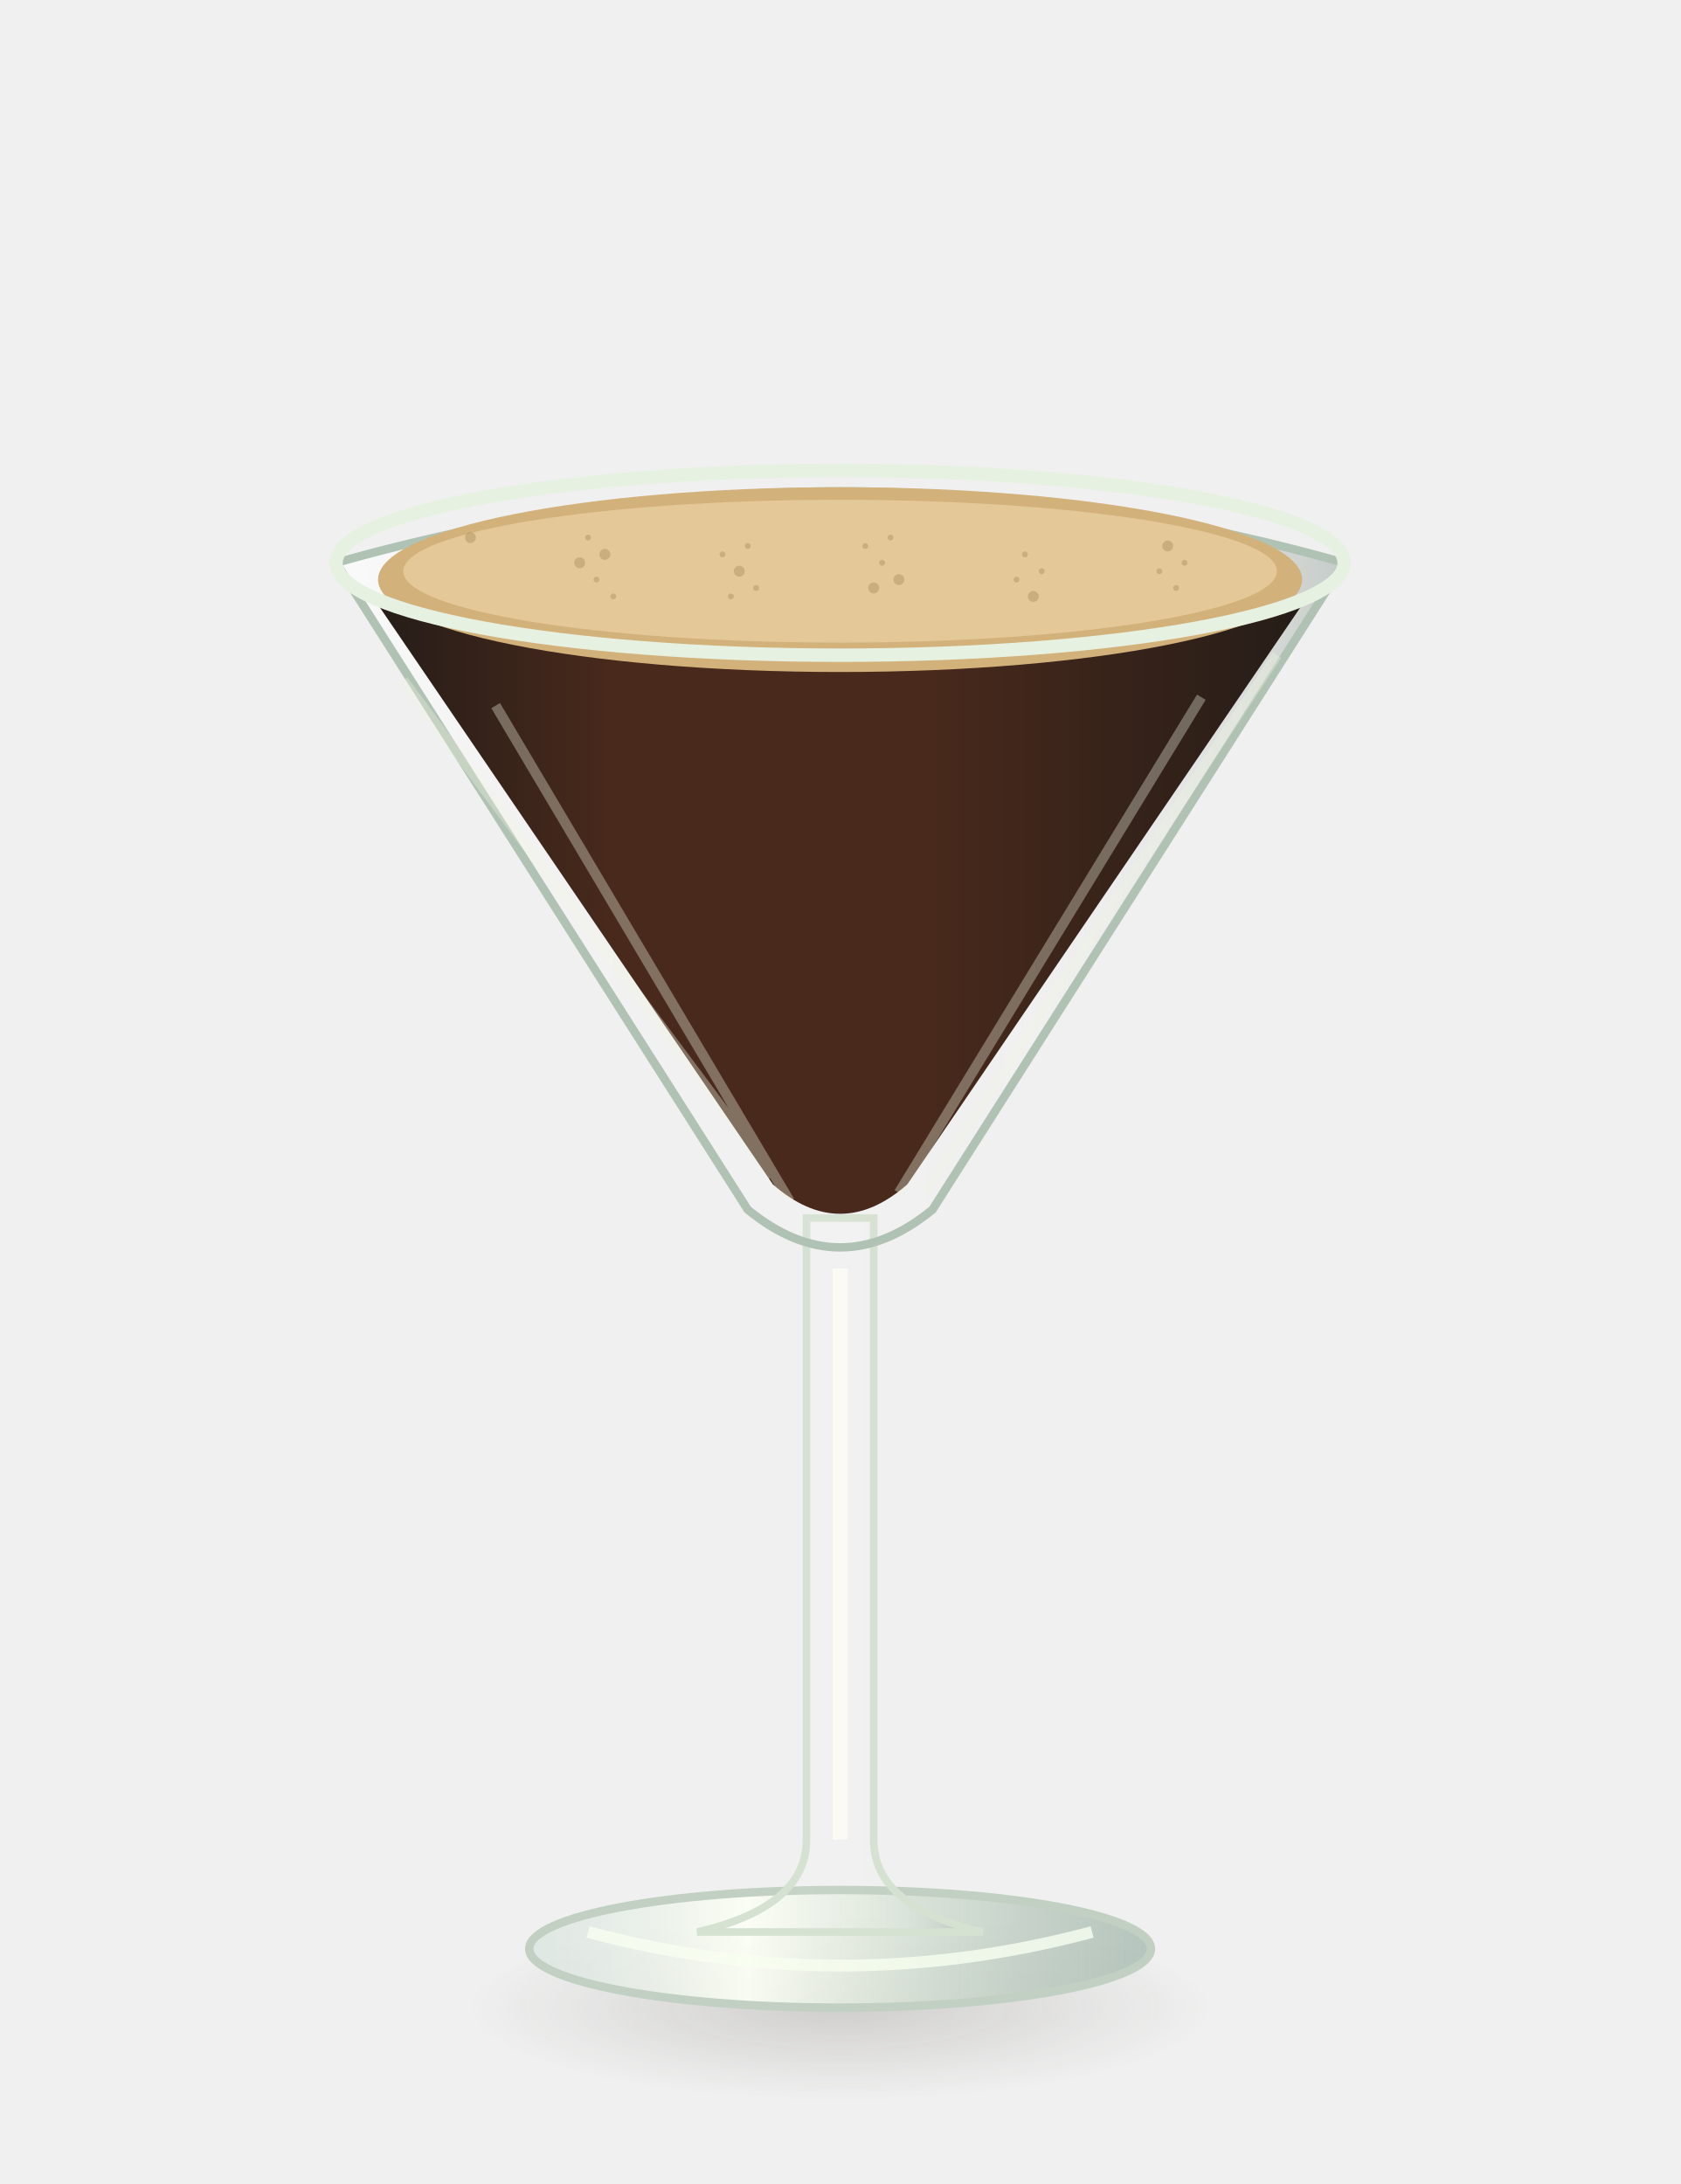
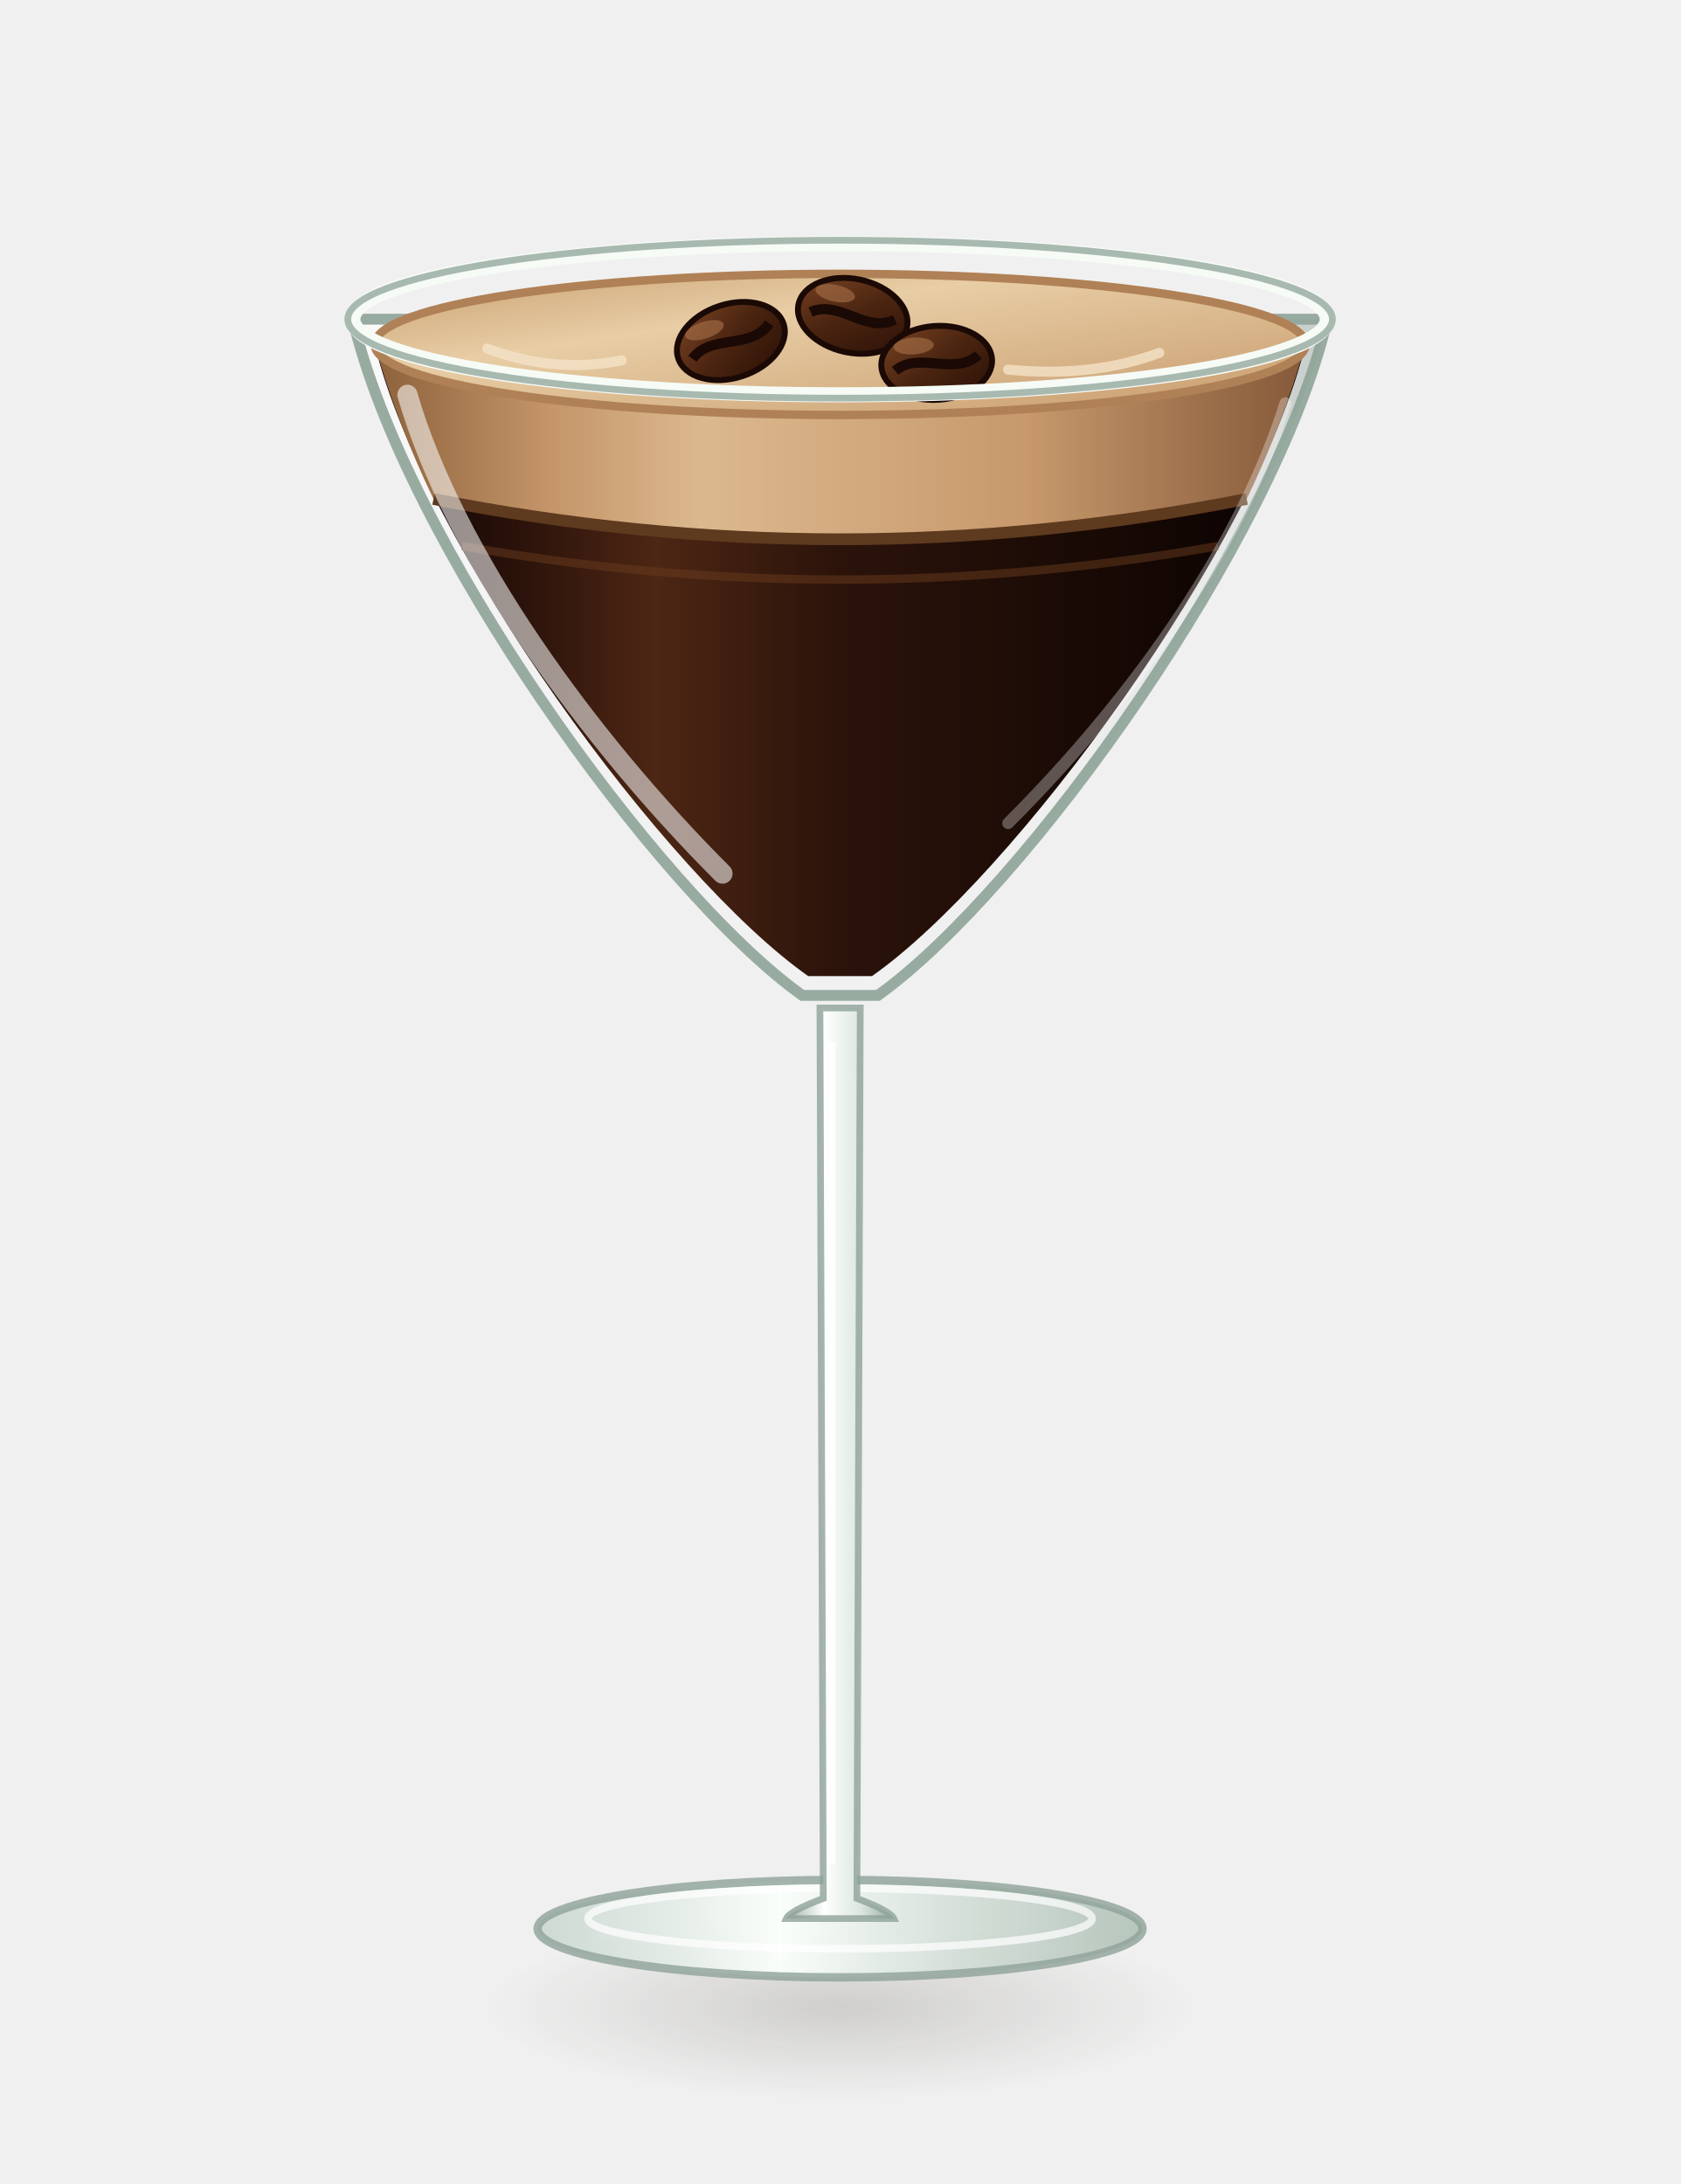
<svg xmlns="http://www.w3.org/2000/svg" viewBox="0 0 200 260" role="img" aria-labelledby="bev-generic-espresso-martini-title">
  <defs>
    <linearGradient id="bev-generic-espresso-martini-metal">
      <stop stop-color="#aeb4b3" />
      <stop offset=".2" stop-color="#f8f8f1" />
      <stop offset=".48" stop-color="#d3d8d5" />
      <stop offset=".8" stop-color="#9ba5a1" />
      <stop offset="1" stop-color="#dce2dd" />
    </linearGradient>
    <linearGradient id="bev-generic-espresso-martini-glass">
      <stop stop-color="#fff" stop-opacity=".65" />
      <stop offset=".18" stop-color="#fff" stop-opacity=".12" />
      <stop offset=".65" stop-color="#fff" stop-opacity=".02" />
      <stop offset="1" stop-color="#75867c" stop-opacity=".35" />
    </linearGradient>
    <linearGradient id="bev-generic-espresso-martini-shade">
      <stop stop-color="#000" stop-opacity=".12" />
      <stop offset=".2" stop-color="#fff" stop-opacity=".16" />
      <stop offset=".55" stop-color="#fff" stop-opacity="0" />
      <stop offset=".86" stop-color="#000" stop-opacity=".14" />
      <stop offset="1" stop-color="#fff" stop-opacity=".09" />
    </linearGradient>
    <radialGradient id="bev-generic-espresso-martini-shadow">
      <stop stop-color="#3c372d" stop-opacity=".18" />
      <stop offset="1" stop-color="#3c372d" stop-opacity="0" />
    </radialGradient>
-     <linearGradient id="bev-generic-espresso-martini-liquid">
-       <stop stop-color="#261d18" />
-       <stop offset=".25" stop-color="#48291c" />
-       <stop offset=".6" stop-color="#48291c" />
-       <stop offset="1" stop-color="#261d18" />
+     <linearGradient id="bev-generic-espresso-martini-coffee">
+       <stop offset="0" stop-color="#0d0302" />
+       <stop offset="0.15" stop-color="#2a120a" />
+       <stop offset="0.3" stop-color="#4d2614" />
+       <stop offset="0.5" stop-color="#2b130a" />
+       <stop offset="1" stop-color="#0a0201" />
    </linearGradient>
-     <linearGradient id="bev-generic-espresso-martini-ice" x1="0" y1="0" x2="1" y2="1">
-       <stop stop-color="#ffffff" stop-opacity=".56" />
-       <stop offset=".45" stop-color="#f5f9e4" stop-opacity=".13" />
-       <stop offset="1" stop-color="#d4e1cf" stop-opacity=".39" />
+     <linearGradient id="bev-generic-espresso-martini-crema">
+       <stop offset="0" stop-color="#8e623c" />
+       <stop offset="0.18" stop-color="#c39468" />
+       <stop offset="0.35" stop-color="#dcb88e" />
+       <stop offset="0.7" stop-color="#c7996c" />
+       <stop offset="1" stop-color="#86593a" />
    </linearGradient>
-     <linearGradient id="bev-generic-espresso-martini-base">
-       <stop stop-color="#d4e1db" stop-opacity=".6" />
-       <stop offset=".35" stop-color="#fcfff4" stop-opacity=".9" />
-       <stop offset="1" stop-color="#9cb2a6" stop-opacity=".7" />
+     <linearGradient id="bev-generic-espresso-martini-cremaTop" x1="0" y1="0" x2="1" y2="1">
+       <stop offset="0" stop-color="#c9a172" />
+       <stop offset="0.35" stop-color="#e8cda5" />
+       <stop offset="1" stop-color="#c79a6c" />
    </linearGradient>
-     <linearGradient id="bev-generic-espresso-martini-mint">
-       <stop stop-color="#48792e" />
-       <stop offset=".4" stop-color="#94b64d" />
-       <stop offset="1" stop-color="#315f2b" />
+     <linearGradient id="bev-generic-espresso-martini-bean" x1="0" y1="0" x2="1" y2="1">
+       <stop offset="0" stop-color="#7a4424" />
+       <stop offset="0.5" stop-color="#4a2410" />
+       <stop offset="1" stop-color="#2a1006" />
+     </linearGradient>
+     <linearGradient id="bev-generic-espresso-martini-stem">
+       <stop offset="0" stop-color="#9fb3a7" />
+       <stop offset="0.35" stop-color="#ffffff" />
+       <stop offset="0.7" stop-color="#dbe6df" />
+       <stop offset="1" stop-color="#93a99c" />
+     </linearGradient>
+     <linearGradient id="bev-generic-espresso-martini-foot">
+       <stop offset="0" stop-color="#c6d4cc" stop-opacity="0.8" />
+       <stop offset="0.4" stop-color="#fbfffb" stop-opacity="0.95" />
+       <stop offset="1" stop-color="#a9bcb1" stop-opacity="0.8" />
    </linearGradient>
  </defs>
-   <ellipse cx="100" cy="239" rx="44" ry="11" fill="url(#bev-generic-espresso-martini-shadow)" />
-   <ellipse cx="100" cy="232" rx="37" ry="7" fill="url(#bev-generic-espresso-martini-base)" stroke="#c1d0c2" stroke-width="1" />
-   <path d="M96 145v74q0 8-13 11h34q-13-3-13-11v-74Z" fill="url(#bev-generic-espresso-martini-glass)" stroke="#d5e1d1" stroke-width=".9" />
-   <path d="M100 151v68" stroke="#fffef5" stroke-opacity=".7" stroke-width="1.8" />
-   <path d="M40 67Q100 50 160 67L111 144Q100 153 89 144Z" fill="url(#bev-generic-espresso-martini-glass)" stroke="#b0c2b4" stroke-width="1" />
-   <path d="M45 72Q100 60 155 72L108 141Q100 148 92 141Z" fill="url(#bev-generic-espresso-martini-liquid)" />
-   <ellipse cx="100" cy="69" rx="55" ry="11" fill="#d2b17b" />
-   <ellipse cx="100" cy="68" rx="52" ry="8.5" fill="#e5c897" />
-   <circle cx="56" cy="64" r="0.65" fill="#a28756" opacity=".4" />
-   <circle cx="73" cy="71" r="0.35" fill="#a28756" opacity=".4" />
-   <circle cx="90" cy="70" r="0.35" fill="#a28756" opacity=".4" />
-   <circle cx="107" cy="69" r="0.65" fill="#a28756" opacity=".4" />
-   <circle cx="124" cy="68" r="0.35" fill="#a28756" opacity=".4" />
-   <circle cx="141" cy="67" r="0.35" fill="#a28756" opacity=".4" />
-   <circle cx="72" cy="66" r="0.65" fill="#a28756" opacity=".4" />
-   <circle cx="89" cy="65" r="0.35" fill="#a28756" opacity=".4" />
-   <circle cx="106" cy="64" r="0.35" fill="#a28756" opacity=".4" />
-   <circle cx="123" cy="71" r="0.65" fill="#a28756" opacity=".4" />
-   <circle cx="140" cy="70" r="0.35" fill="#a28756" opacity=".4" />
-   <circle cx="71" cy="69" r="0.35" fill="#a28756" opacity=".4" />
-   <circle cx="88" cy="68" r="0.65" fill="#a28756" opacity=".4" />
-   <circle cx="105" cy="67" r="0.35" fill="#a28756" opacity=".4" />
-   <circle cx="122" cy="66" r="0.35" fill="#a28756" opacity=".4" />
-   <circle cx="139" cy="65" r="0.65" fill="#a28756" opacity=".4" />
-   <circle cx="70" cy="64" r="0.35" fill="#a28756" opacity=".4" />
-   <circle cx="87" cy="71" r="0.35" fill="#a28756" opacity=".4" />
-   <circle cx="104" cy="70" r="0.65" fill="#a28756" opacity=".4" />
-   <circle cx="121" cy="69" r="0.35" fill="#a28756" opacity=".4" />
-   <circle cx="138" cy="68" r="0.35" fill="#a28756" opacity=".4" />
-   <circle cx="69" cy="67" r="0.65" fill="#a28756" opacity=".4" />
-   <circle cx="86" cy="66" r="0.35" fill="#a28756" opacity=".4" />
-   <circle cx="103" cy="65" r="0.35" fill="#a28756" opacity=".4" />
-   <path d="M48 81 92 140M59 84l35 59M143 83l-36 59M152 78 110 142" fill="none" stroke="#edf3df" stroke-opacity=".35" stroke-width="1.2" />
-   <ellipse cx="100" cy="67" rx="60" ry="11" fill="none" stroke="#e6f1e1" stroke-width="1.6" />
-   <path d="M70 230q30 8 60 0" fill="none" stroke="#f7fff0" stroke-opacity=".8" stroke-width="1.4" />
+   <ellipse cx="100" cy="239" rx="42" ry="11" fill="url(#bev-generic-espresso-martini-shadow)" />
+   <ellipse cx="100" cy="229.6" rx="36" ry="5.8" fill="url(#bev-generic-espresso-martini-foot)" stroke="#8ea398" stroke-opacity=".8" stroke-width="1" />
+   <ellipse cx="100" cy="228.4" rx="30" ry="3.6" fill="none" stroke="#fff" stroke-opacity=".7" stroke-width=".9" />
+   <path d="M97.6 120h4.8l-.4 106q4 1.5 4.4 2.4h-12.8q.4-.9 4.4-2.4Z" fill="url(#bev-generic-espresso-martini-stem)" stroke="#8ea398" stroke-opacity=".8" stroke-width=".8" />
+   <path d="M99 124V222" stroke="#fff" stroke-opacity=".8" stroke-width=".9" />
+   <path d="M42 38C48 64 78 106 95.5 118.5L104.5 118.5C122 106 152 64 158 38Z" fill="url(#bev-generic-espresso-martini-glass)" stroke="#8ea398" stroke-opacity=".9" stroke-width="1.3" />
+   <path d="M44.6 41C50.4 65 79.4 104.4 96.2 116.2L103.8 116.2C120.6 104.4 149.6 65 155.4 41Z" fill="url(#bev-generic-espresso-martini-coffee)" />
+   <path d="M44.6 41C46.4 47.4 48.8 53.6 51.6 59.4Q100 69 148.4 59.4C151.2 53.6 153.6 47.4 155.4 41Z" fill="url(#bev-generic-espresso-martini-crema)" />
+   <path d="M51.6 59.4Q100 69 148.4 59.4" fill="none" stroke="#5e3a1f" stroke-width="1.4" />
+   <path d="M55 65Q100 73 145 65" fill="none" stroke="#6b3c1f" stroke-opacity=".5" stroke-width="1" />
+   <ellipse cx="100" cy="41" rx="55.4" ry="8.4" fill="url(#bev-generic-espresso-martini-cremaTop)" />
+   <ellipse cx="100" cy="41" rx="55.4" ry="8.4" fill="none" stroke="#b08156" stroke-width="1" />
+   <path d="M58 41.5q8 3 16 1.4M120 44q10 1 18-2" fill="none" stroke="#f3e2c6" stroke-opacity=".8" stroke-width="1.2" stroke-linecap="round" />
+   <g transform="translate(87 40.6) rotate(-18)">
+     <ellipse rx="6.6" ry="4.4" fill="url(#bev-generic-espresso-martini-bean)" stroke="#1a0904" stroke-width=".7" />
+     <path d="M-5 .6C-2-1.6 2 1.8 5-.6" fill="none" stroke="#1a0904" stroke-width="1.2" />
+     <ellipse cx="-2.6" cy="-2.2" rx="2.4" ry="1" fill="#a9724a" opacity=".6" />
+   </g>
+   <g transform="translate(101.5 37.6) rotate(12)">
+     <ellipse rx="6.6" ry="4.4" fill="url(#bev-generic-espresso-martini-bean)" stroke="#1a0904" stroke-width=".7" />
+     <path d="M-5 .6C-2-1.6 2 1.8 5-.6" fill="none" stroke="#1a0904" stroke-width="1.2" />
+     <ellipse cx="-2.6" cy="-2.2" rx="2.4" ry="1" fill="#a9724a" opacity=".6" />
+   </g>
+   <g transform="translate(111.5 43.2) rotate(-4)">
+     <ellipse rx="6.6" ry="4.4" fill="url(#bev-generic-espresso-martini-bean)" stroke="#1a0904" stroke-width=".7" />
+     <path d="M-5 .6C-2-1.6 2 1.8 5-.6" fill="none" stroke="#1a0904" stroke-width="1.2" />
+     <ellipse cx="-2.6" cy="-2.2" rx="2.4" ry="1" fill="#a9724a" opacity=".6" />
+   </g>
+   <path d="M48.5 47C54 66 70 88 86 104" fill="none" stroke="#fff" stroke-opacity=".55" stroke-width="2.4" stroke-linecap="round" />
+   <path d="M153 48C148 64 136 82 120 98" fill="none" stroke="#fff" stroke-opacity=".3" stroke-width="1.4" stroke-linecap="round" />
+   <ellipse cx="100" cy="38" rx="58" ry="9" fill="none" stroke="#f6fbf6" stroke-width="1.8" />
+   <ellipse cx="100" cy="38" rx="58.6" ry="9.4" fill="none" stroke="#8ea398" stroke-opacity=".75" stroke-width=".8" />
</svg>
